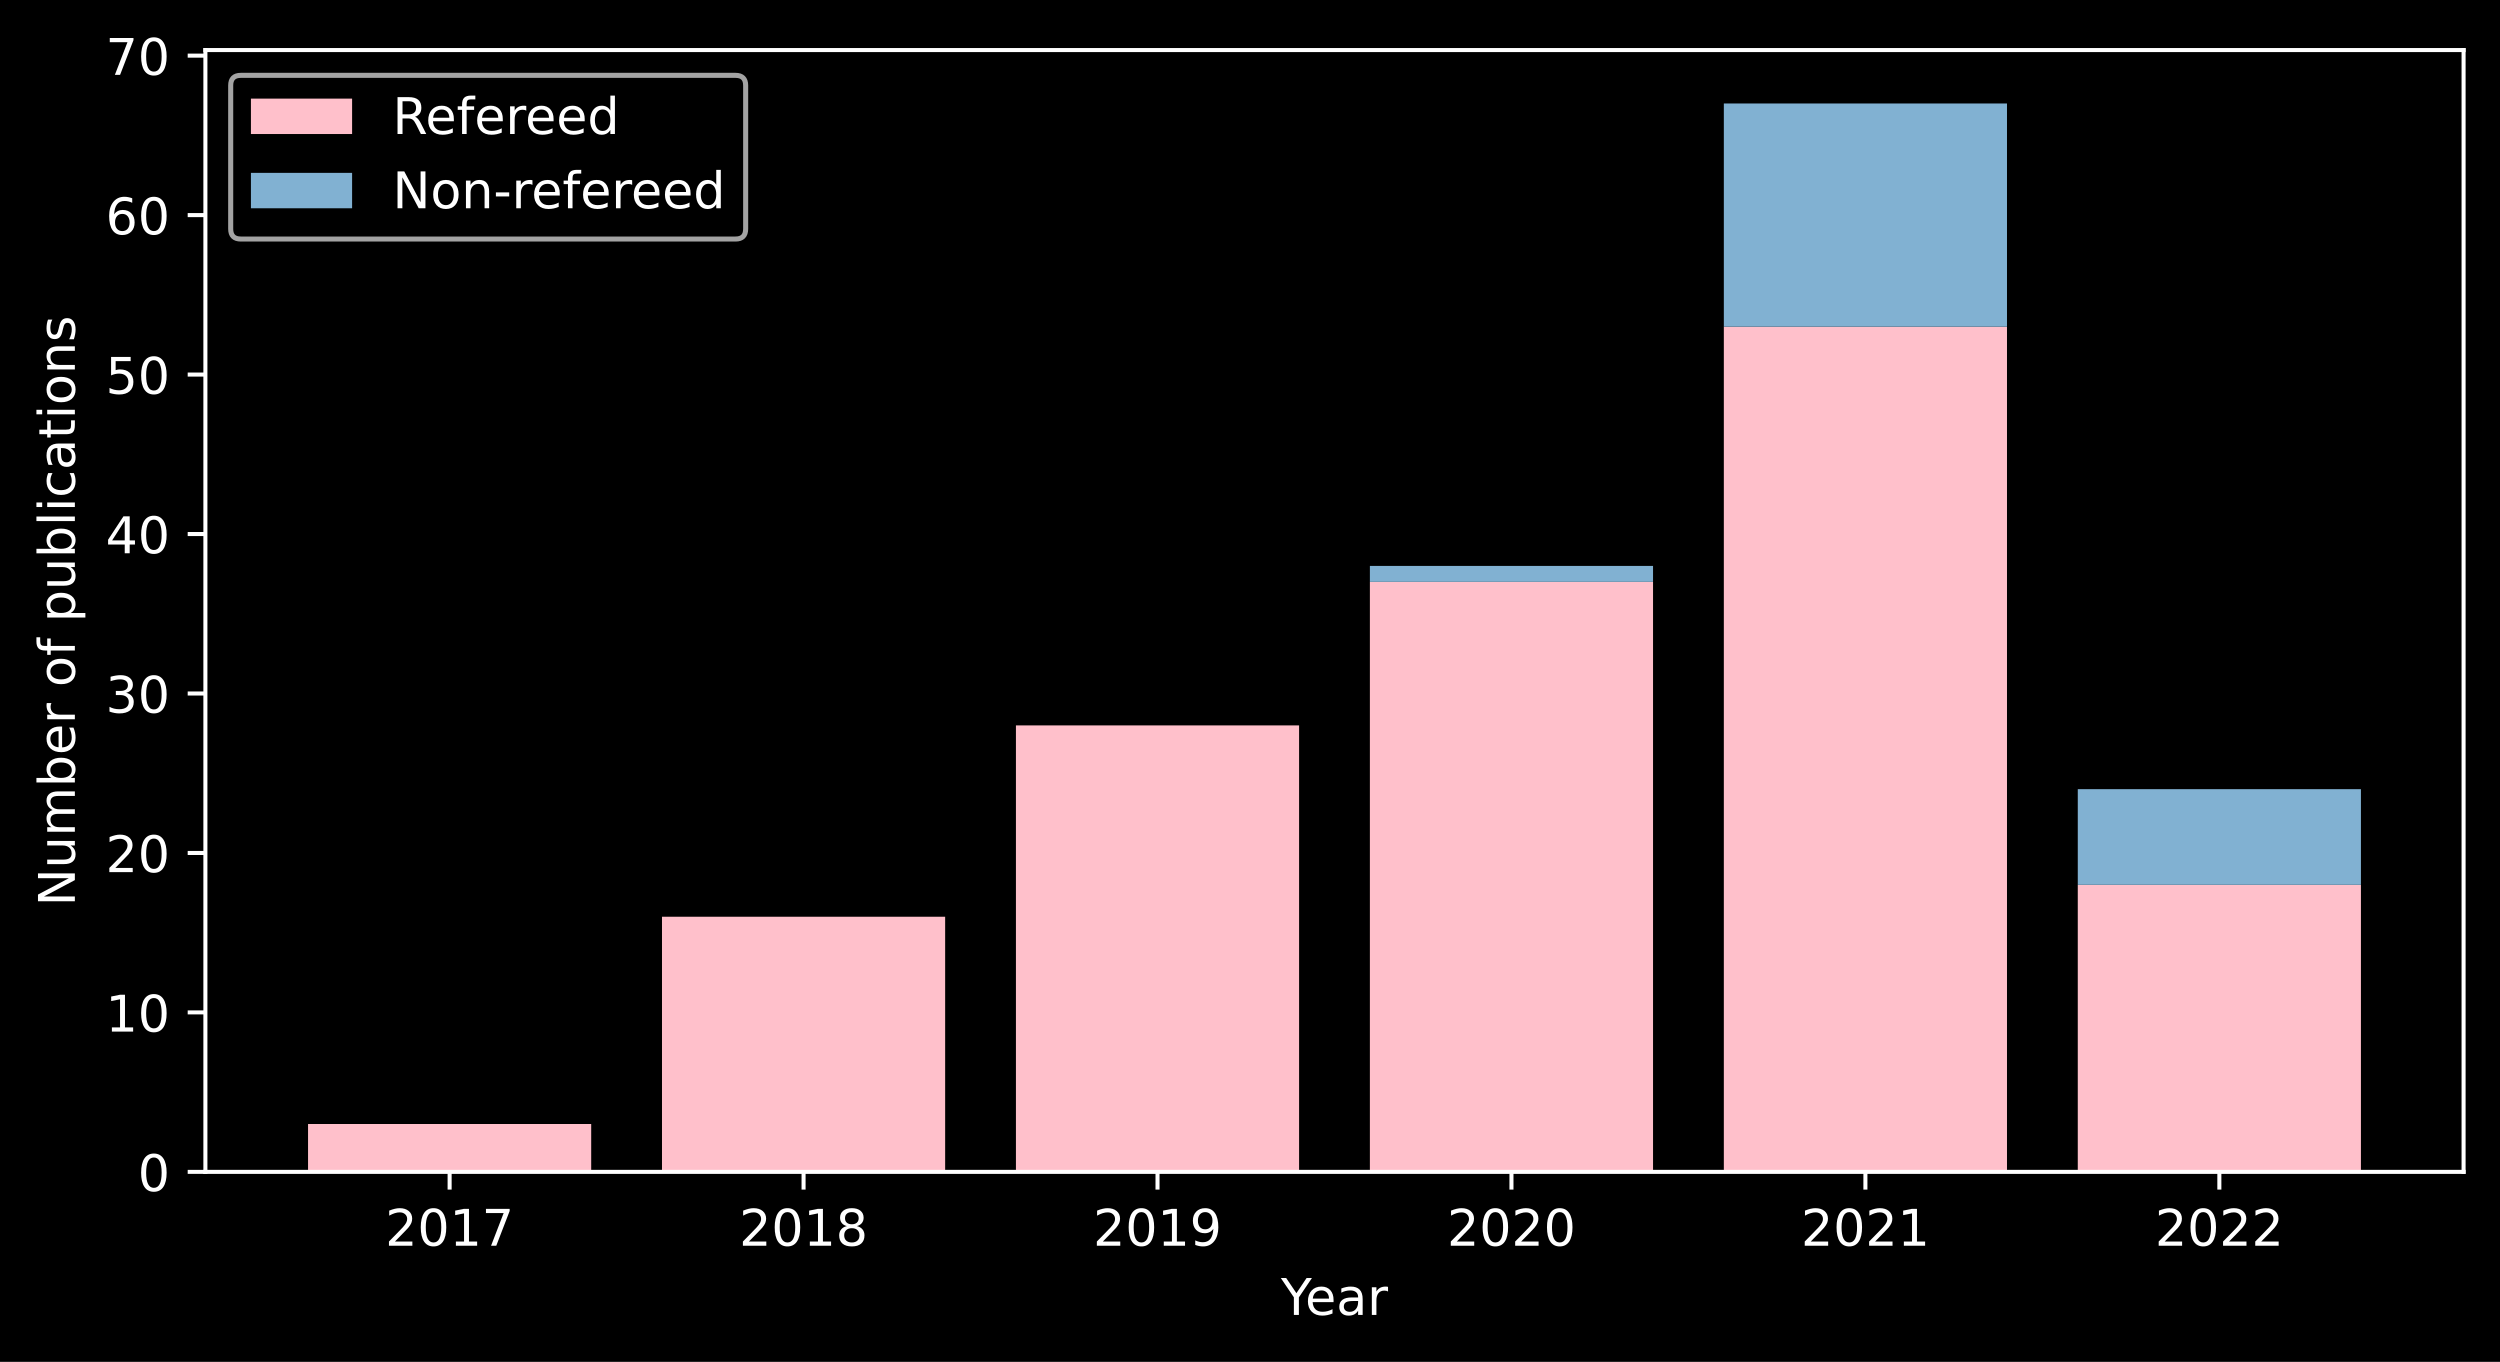
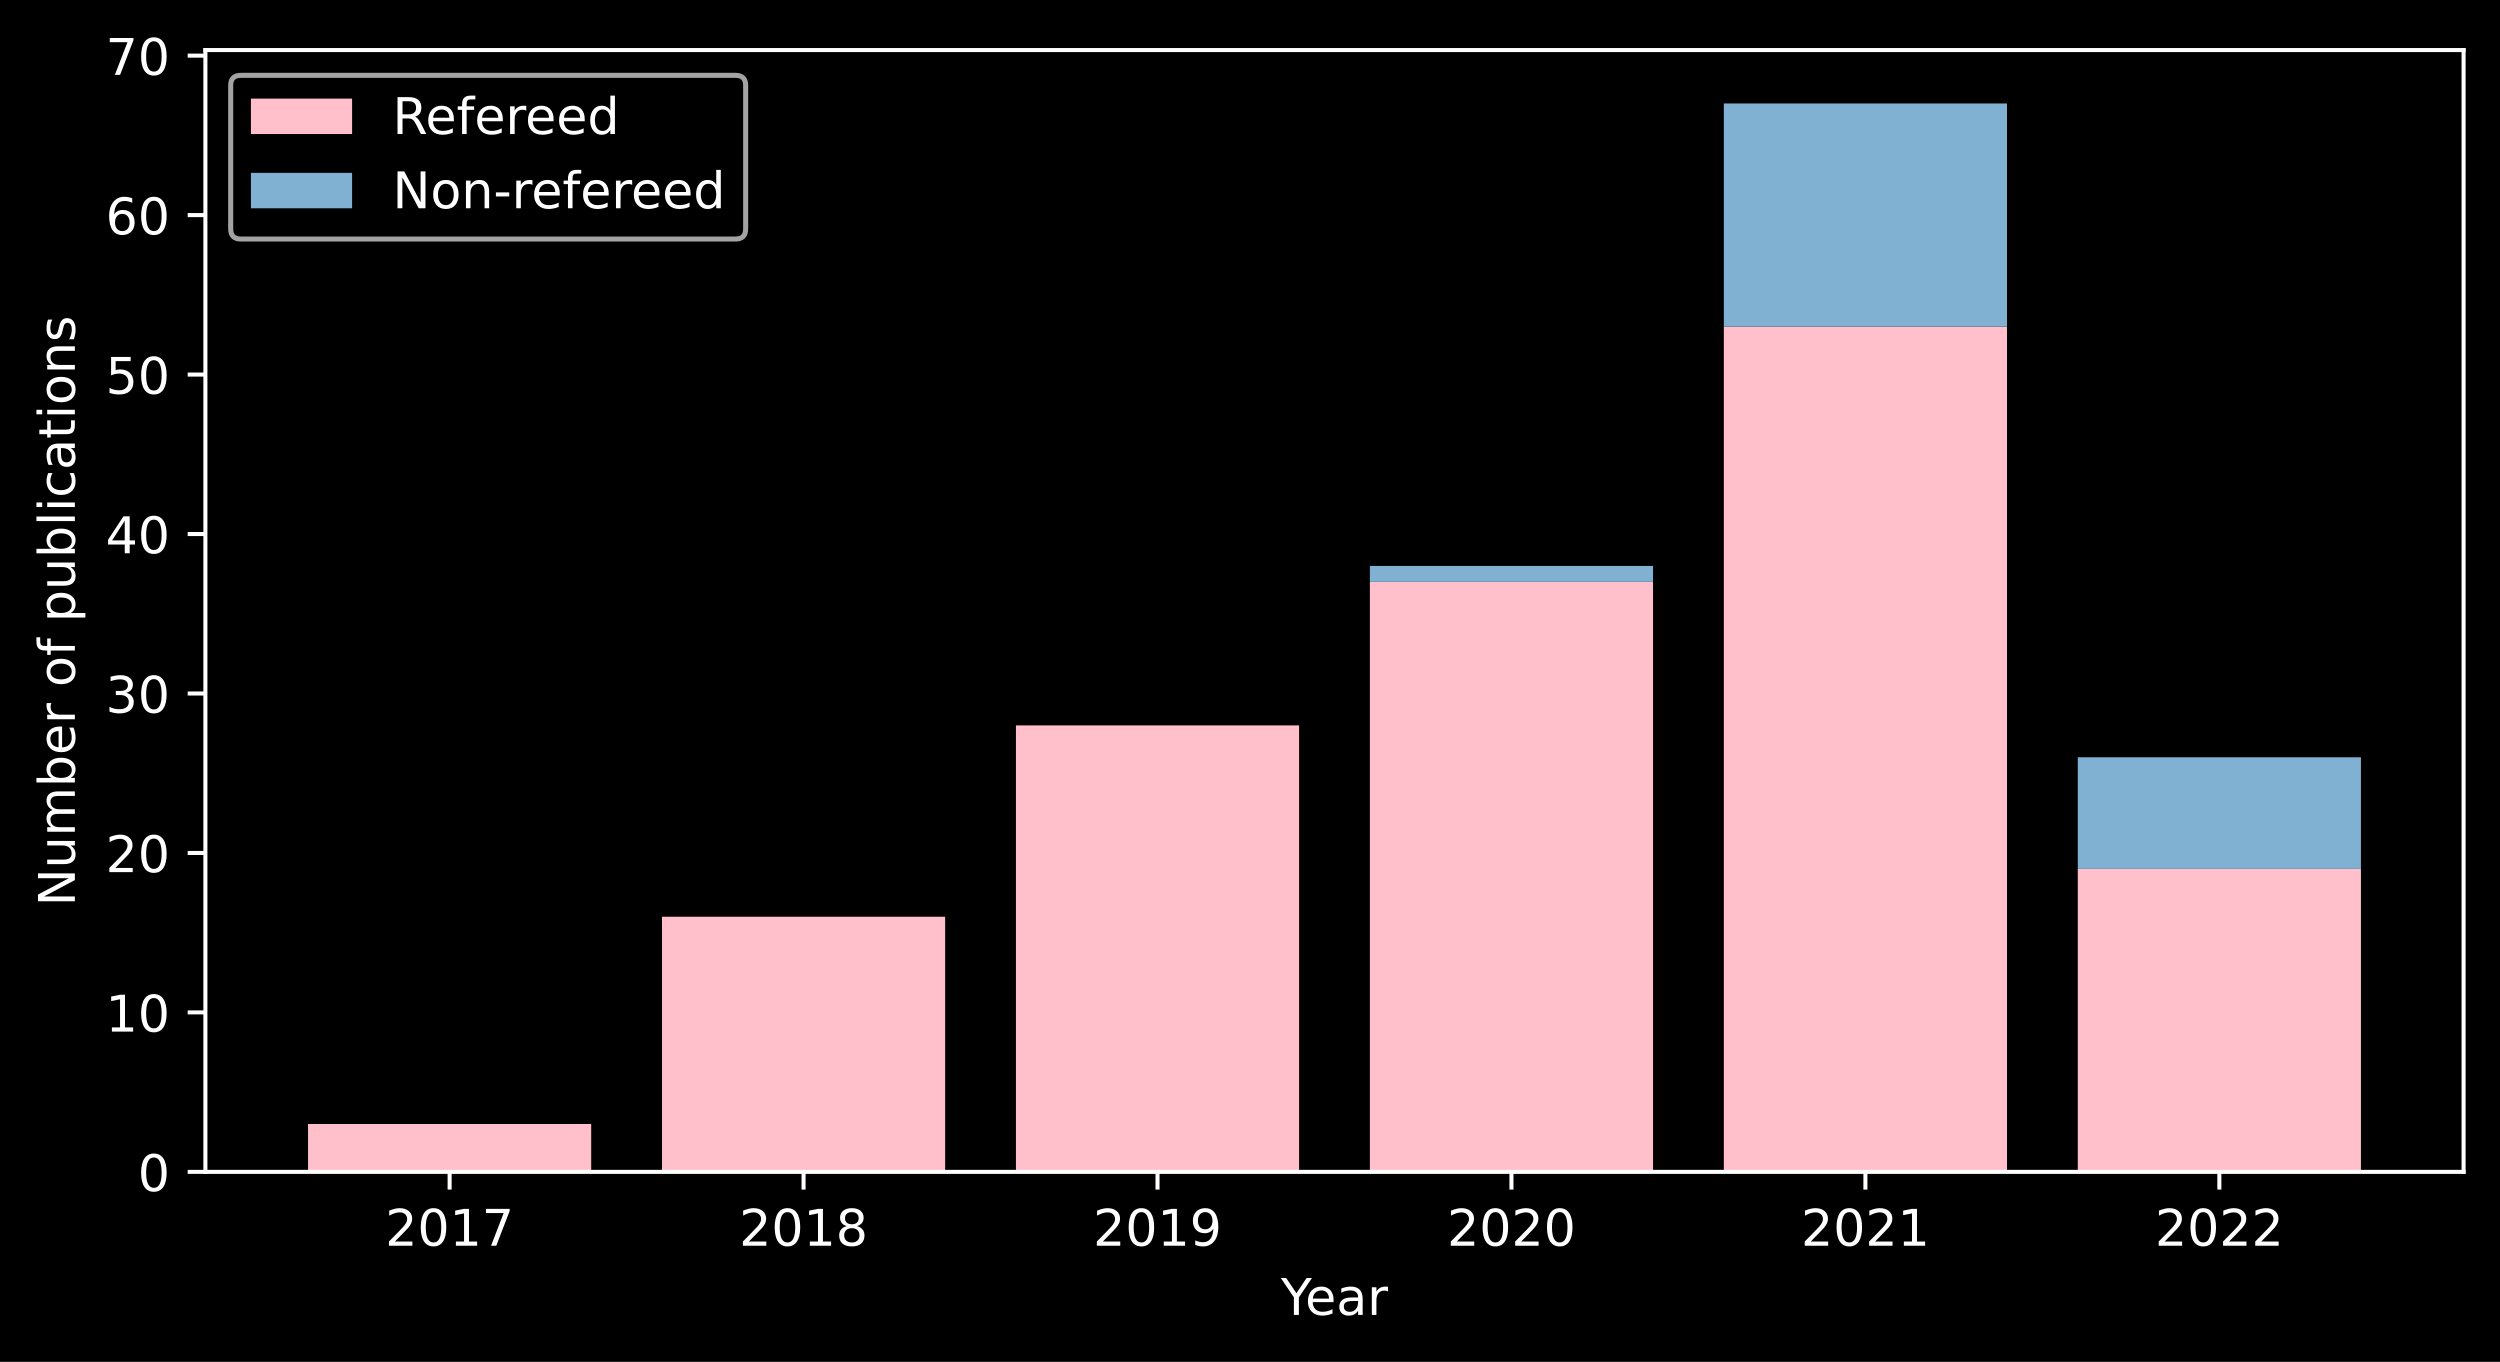
<svg xmlns="http://www.w3.org/2000/svg" xmlns:xlink="http://www.w3.org/1999/xlink" width="494.203pt" height="269.212pt" viewBox="0 0 494.203 269.212" version="1.1">
  <defs>
    <style type="text/css">*{stroke-linejoin: round; stroke-linecap: butt}</style>
  </defs>
  <g id="figure_1">
    <g id="patch_1">
      <path d="M 0 269.212  L 494.203 269.212  L 494.203 0  L 0 0  z " />
    </g>
    <g id="axes_1">
      <g id="patch_2">
        <path d="M 40.603 231.656  L 487.003 231.656  L 487.003 9.896  L 40.603 9.896  z " />
      </g>
      <g id="patch_3">
-         <path d="M 410.737 231.656  L 466.712 231.656  L 466.712 174.916  L 410.737 174.916  z " clip-path="url(#pac2313319d)" style="fill: #ffc0cb" />
+         <path d="M 410.737 231.656  L 466.712 231.656  L 466.712 171.763  L 410.737 171.763  z " clip-path="url(#p9496886686)" style="fill: #ffc0cb" />
      </g>
      <g id="patch_4">
-         <path d="M 340.769 231.656  L 396.744 231.656  L 396.744 64.587  L 340.769 64.587  z " clip-path="url(#pac2313319d)" style="fill: #ffc0cb" />
+         <path d="M 340.769 231.656  L 396.744 231.656  L 396.744 64.587  L 340.769 64.587  z " clip-path="url(#p9496886686)" style="fill: #ffc0cb" />
      </g>
      <g id="patch_5">
-         <path d="M 270.8 231.656  L 326.775 231.656  L 326.775 115.023  L 270.8 115.023  z " clip-path="url(#pac2313319d)" style="fill: #ffc0cb" />
+         <path d="M 270.8 231.656  L 326.775 231.656  L 326.775 115.023  L 270.8 115.023  z " clip-path="url(#p9496886686)" style="fill: #ffc0cb" />
      </g>
      <g id="patch_6">
-         <path d="M 200.831 231.656  L 256.806 231.656  L 256.806 143.393  L 200.831 143.393  z " clip-path="url(#pac2313319d)" style="fill: #ffc0cb" />
+         <path d="M 200.831 231.656  L 256.806 231.656  L 256.806 143.393  L 200.831 143.393  z " clip-path="url(#p9496886686)" style="fill: #ffc0cb" />
      </g>
      <g id="patch_7">
-         <path d="M 130.863 231.656  L 186.838 231.656  L 186.838 181.22  L 130.863 181.22  z " clip-path="url(#pac2313319d)" style="fill: #ffc0cb" />
+         <path d="M 130.863 231.656  L 186.838 231.656  L 186.838 181.22  L 130.863 181.22  z " clip-path="url(#p9496886686)" style="fill: #ffc0cb" />
      </g>
      <g id="patch_8">
-         <path d="M 60.894 231.656  L 116.869 231.656  L 116.869 222.199  L 60.894 222.199  z " clip-path="url(#pac2313319d)" style="fill: #ffc0cb" />
+         <path d="M 60.894 231.656  L 116.869 231.656  L 116.869 222.199  L 60.894 222.199  z " clip-path="url(#p9496886686)" style="fill: #ffc0cb" />
      </g>
      <g id="patch_9">
-         <path d="M 410.737 174.916  L 466.712 174.916  L 466.712 156.002  L 410.737 156.002  z " clip-path="url(#pac2313319d)" style="fill: #81b1d2" />
+         <path d="M 410.737 171.763  L 466.712 171.763  L 466.712 149.698  L 410.737 149.698  z " clip-path="url(#p9496886686)" style="fill: #81b1d2" />
      </g>
      <g id="patch_10">
-         <path d="M 340.769 64.587  L 396.744 64.587  L 396.744 20.456  L 340.769 20.456  z " clip-path="url(#pac2313319d)" style="fill: #81b1d2" />
+         <path d="M 340.769 64.587  L 396.744 64.587  L 396.744 20.456  L 340.769 20.456  z " clip-path="url(#p9496886686)" style="fill: #81b1d2" />
      </g>
      <g id="patch_11">
-         <path d="M 270.8 115.023  L 326.775 115.023  L 326.775 111.871  L 270.8 111.871  z " clip-path="url(#pac2313319d)" style="fill: #81b1d2" />
+         <path d="M 270.8 115.023  L 326.775 115.023  L 326.775 111.871  L 270.8 111.871  z " clip-path="url(#p9496886686)" style="fill: #81b1d2" />
      </g>
      <g id="patch_12">
-         <path d="M 200.831 143.393  L 256.806 143.393  L 256.806 143.393  L 200.831 143.393  z " clip-path="url(#pac2313319d)" style="fill: #81b1d2" />
+         <path d="M 200.831 143.393  L 256.806 143.393  L 256.806 143.393  L 200.831 143.393  z " clip-path="url(#p9496886686)" style="fill: #81b1d2" />
      </g>
      <g id="patch_13">
-         <path d="M 130.863 181.22  L 186.838 181.22  L 186.838 181.22  L 130.863 181.22  z " clip-path="url(#pac2313319d)" style="fill: #81b1d2" />
+         <path d="M 130.863 181.22  L 186.838 181.22  L 186.838 181.22  L 130.863 181.22  z " clip-path="url(#p9496886686)" style="fill: #81b1d2" />
      </g>
      <g id="patch_14">
-         <path d="M 60.894 222.199  L 116.869 222.199  L 116.869 222.199  L 60.894 222.199  z " clip-path="url(#pac2313319d)" style="fill: #81b1d2" />
+         <path d="M 60.894 222.199  L 116.869 222.199  L 116.869 222.199  L 60.894 222.199  z " clip-path="url(#p9496886686)" style="fill: #81b1d2" />
      </g>
      <g id="matplotlib.axis_1">
        <g id="xtick_1">
          <g id="line2d_1">
            <defs>
-               <path id="m509bb0c80f" d="M 0 0  L 0 3.5  " style="stroke: #ffffff; stroke-width: 0.8" />
-             </defs>
-             <g>
-               <use xlink:href="#m509bb0c80f" x="438.725" y="231.656" style="fill: #ffffff; stroke: #ffffff; stroke-width: 0.8" />
+               <path id="mbad5adf83a" d="M 0 0  L 0 3.5  " style="stroke: #ffffff; stroke-width: 0.8" />
+             </defs>
+             <g>
+               <use xlink:href="#mbad5adf83a" x="438.725" y="231.656" style="fill: #ffffff; stroke: #ffffff; stroke-width: 0.8" />
            </g>
          </g>
          <g id="text_1">
            <g style="fill: #ffffff" transform="translate(425.9998 246.2544)scale(0.1 -0.1)">
              <defs>
                <path id="DejaVuSans-32" d="M 1228 531  L 3431 531  L 3431 0  L 469 0  L 469 531  Q 828 903 1448 1529  Q 2069 2156 2228 2338  Q 2531 2678 2651 2914  Q 2772 3150 2772 3378  Q 2772 3750 2511 3984  Q 2250 4219 1831 4219  Q 1534 4219 1204 4116  Q 875 4013 500 3803  L 500 4441  Q 881 4594 1212 4672  Q 1544 4750 1819 4750  Q 2544 4750 2975 4387  Q 3406 4025 3406 3419  Q 3406 3131 3298 2873  Q 3191 2616 2906 2266  Q 2828 2175 2409 1742  Q 1991 1309 1228 531  z " transform="scale(0.015625)" />
                <path id="DejaVuSans-30" d="M 2034 4250  Q 1547 4250 1301 3770  Q 1056 3291 1056 2328  Q 1056 1369 1301 889  Q 1547 409 2034 409  Q 2525 409 2770 889  Q 3016 1369 3016 2328  Q 3016 3291 2770 3770  Q 2525 4250 2034 4250  z M 2034 4750  Q 2819 4750 3233 4129  Q 3647 3509 3647 2328  Q 3647 1150 3233 529  Q 2819 -91 2034 -91  Q 1250 -91 836 529  Q 422 1150 422 2328  Q 422 3509 836 4129  Q 1250 4750 2034 4750  z " transform="scale(0.015625)" />
              </defs>
              <use xlink:href="#DejaVuSans-32" />
              <use xlink:href="#DejaVuSans-30" x="63.623" />
              <use xlink:href="#DejaVuSans-32" x="127.246" />
              <use xlink:href="#DejaVuSans-32" x="190.869" />
            </g>
          </g>
        </g>
        <g id="xtick_2">
          <g id="line2d_2">
            <g>
-               <use xlink:href="#m509bb0c80f" x="368.756" y="231.656" style="fill: #ffffff; stroke: #ffffff; stroke-width: 0.8" />
+               <use xlink:href="#mbad5adf83a" x="368.756" y="231.656" style="fill: #ffffff; stroke: #ffffff; stroke-width: 0.8" />
            </g>
          </g>
          <g id="text_2">
            <g style="fill: #ffffff" transform="translate(356.0311 246.2544)scale(0.1 -0.1)">
              <defs>
                <path id="DejaVuSans-31" d="M 794 531  L 1825 531  L 1825 4091  L 703 3866  L 703 4441  L 1819 4666  L 2450 4666  L 2450 531  L 3481 531  L 3481 0  L 794 0  L 794 531  z " transform="scale(0.015625)" />
              </defs>
              <use xlink:href="#DejaVuSans-32" />
              <use xlink:href="#DejaVuSans-30" x="63.623" />
              <use xlink:href="#DejaVuSans-32" x="127.246" />
              <use xlink:href="#DejaVuSans-31" x="190.869" />
            </g>
          </g>
        </g>
        <g id="xtick_3">
          <g id="line2d_3">
            <g>
-               <use xlink:href="#m509bb0c80f" x="298.787" y="231.656" style="fill: #ffffff; stroke: #ffffff; stroke-width: 0.8" />
+               <use xlink:href="#mbad5adf83a" x="298.787" y="231.656" style="fill: #ffffff; stroke: #ffffff; stroke-width: 0.8" />
            </g>
          </g>
          <g id="text_3">
            <g style="fill: #ffffff" transform="translate(286.0625 246.2544)scale(0.1 -0.1)">
              <use xlink:href="#DejaVuSans-32" />
              <use xlink:href="#DejaVuSans-30" x="63.623" />
              <use xlink:href="#DejaVuSans-32" x="127.246" />
              <use xlink:href="#DejaVuSans-30" x="190.869" />
            </g>
          </g>
        </g>
        <g id="xtick_4">
          <g id="line2d_4">
            <g>
-               <use xlink:href="#m509bb0c80f" x="228.819" y="231.656" style="fill: #ffffff; stroke: #ffffff; stroke-width: 0.8" />
+               <use xlink:href="#mbad5adf83a" x="228.819" y="231.656" style="fill: #ffffff; stroke: #ffffff; stroke-width: 0.8" />
            </g>
          </g>
          <g id="text_4">
            <g style="fill: #ffffff" transform="translate(216.0938 246.2544)scale(0.1 -0.1)">
              <defs>
                <path id="DejaVuSans-39" d="M 703 97  L 703 672  Q 941 559 1184 500  Q 1428 441 1663 441  Q 2288 441 2617 861  Q 2947 1281 2994 2138  Q 2813 1869 2534 1725  Q 2256 1581 1919 1581  Q 1219 1581 811 2004  Q 403 2428 403 3163  Q 403 3881 828 4315  Q 1253 4750 1959 4750  Q 2769 4750 3195 4129  Q 3622 3509 3622 2328  Q 3622 1225 3098 567  Q 2575 -91 1691 -91  Q 1453 -91 1209 -44  Q 966 3 703 97  z M 1959 2075  Q 2384 2075 2632 2365  Q 2881 2656 2881 3163  Q 2881 3666 2632 3958  Q 2384 4250 1959 4250  Q 1534 4250 1286 3958  Q 1038 3666 1038 3163  Q 1038 2656 1286 2365  Q 1534 2075 1959 2075  z " transform="scale(0.015625)" />
              </defs>
              <use xlink:href="#DejaVuSans-32" />
              <use xlink:href="#DejaVuSans-30" x="63.623" />
              <use xlink:href="#DejaVuSans-31" x="127.246" />
              <use xlink:href="#DejaVuSans-39" x="190.869" />
            </g>
          </g>
        </g>
        <g id="xtick_5">
          <g id="line2d_5">
            <g>
-               <use xlink:href="#m509bb0c80f" x="158.85" y="231.656" style="fill: #ffffff; stroke: #ffffff; stroke-width: 0.8" />
+               <use xlink:href="#mbad5adf83a" x="158.85" y="231.656" style="fill: #ffffff; stroke: #ffffff; stroke-width: 0.8" />
            </g>
          </g>
          <g id="text_5">
            <g style="fill: #ffffff" transform="translate(146.1251 246.2544)scale(0.1 -0.1)">
              <defs>
                <path id="DejaVuSans-38" d="M 2034 2216  Q 1584 2216 1326 1975  Q 1069 1734 1069 1313  Q 1069 891 1326 650  Q 1584 409 2034 409  Q 2484 409 2743 651  Q 3003 894 3003 1313  Q 3003 1734 2745 1975  Q 2488 2216 2034 2216  z M 1403 2484  Q 997 2584 770 2862  Q 544 3141 544 3541  Q 544 4100 942 4425  Q 1341 4750 2034 4750  Q 2731 4750 3128 4425  Q 3525 4100 3525 3541  Q 3525 3141 3298 2862  Q 3072 2584 2669 2484  Q 3125 2378 3379 2068  Q 3634 1759 3634 1313  Q 3634 634 3220 271  Q 2806 -91 2034 -91  Q 1263 -91 848 271  Q 434 634 434 1313  Q 434 1759 690 2068  Q 947 2378 1403 2484  z M 1172 3481  Q 1172 3119 1398 2916  Q 1625 2713 2034 2713  Q 2441 2713 2670 2916  Q 2900 3119 2900 3481  Q 2900 3844 2670 4047  Q 2441 4250 2034 4250  Q 1625 4250 1398 4047  Q 1172 3844 1172 3481  z " transform="scale(0.015625)" />
              </defs>
              <use xlink:href="#DejaVuSans-32" />
              <use xlink:href="#DejaVuSans-30" x="63.623" />
              <use xlink:href="#DejaVuSans-31" x="127.246" />
              <use xlink:href="#DejaVuSans-38" x="190.869" />
            </g>
          </g>
        </g>
        <g id="xtick_6">
          <g id="line2d_6">
            <g>
-               <use xlink:href="#m509bb0c80f" x="88.881" y="231.656" style="fill: #ffffff; stroke: #ffffff; stroke-width: 0.8" />
+               <use xlink:href="#mbad5adf83a" x="88.881" y="231.656" style="fill: #ffffff; stroke: #ffffff; stroke-width: 0.8" />
            </g>
          </g>
          <g id="text_6">
            <g style="fill: #ffffff" transform="translate(76.1565 246.2544)scale(0.1 -0.1)">
              <defs>
                <path id="DejaVuSans-37" d="M 525 4666  L 3525 4666  L 3525 4397  L 1831 0  L 1172 0  L 2766 4134  L 525 4134  L 525 4666  z " transform="scale(0.015625)" />
              </defs>
              <use xlink:href="#DejaVuSans-32" />
              <use xlink:href="#DejaVuSans-30" x="63.623" />
              <use xlink:href="#DejaVuSans-31" x="127.246" />
              <use xlink:href="#DejaVuSans-37" x="190.869" />
            </g>
          </g>
        </g>
        <g id="text_7">
          <g style="fill: #ffffff" transform="translate(253.2156 259.9325)scale(0.1 -0.1)">
            <defs>
              <path id="DejaVuSans-59" d="M -13 4666  L 666 4666  L 1959 2747  L 3244 4666  L 3922 4666  L 2272 2222  L 2272 0  L 1638 0  L 1638 2222  L -13 4666  z " transform="scale(0.015625)" />
              <path id="DejaVuSans-65" d="M 3597 1894  L 3597 1613  L 953 1613  Q 991 1019 1311 708  Q 1631 397 2203 397  Q 2534 397 2845 478  Q 3156 559 3463 722  L 3463 178  Q 3153 47 2828 -22  Q 2503 -91 2169 -91  Q 1331 -91 842 396  Q 353 884 353 1716  Q 353 2575 817 3079  Q 1281 3584 2069 3584  Q 2775 3584 3186 3129  Q 3597 2675 3597 1894  z M 3022 2063  Q 3016 2534 2758 2815  Q 2500 3097 2075 3097  Q 1594 3097 1305 2825  Q 1016 2553 972 2059  L 3022 2063  z " transform="scale(0.015625)" />
              <path id="DejaVuSans-61" d="M 2194 1759  Q 1497 1759 1228 1600  Q 959 1441 959 1056  Q 959 750 1161 570  Q 1363 391 1709 391  Q 2188 391 2477 730  Q 2766 1069 2766 1631  L 2766 1759  L 2194 1759  z M 3341 1997  L 3341 0  L 2766 0  L 2766 531  Q 2569 213 2275 61  Q 1981 -91 1556 -91  Q 1019 -91 701 211  Q 384 513 384 1019  Q 384 1609 779 1909  Q 1175 2209 1959 2209  L 2766 2209  L 2766 2266  Q 2766 2663 2505 2880  Q 2244 3097 1772 3097  Q 1472 3097 1187 3025  Q 903 2953 641 2809  L 641 3341  Q 956 3463 1253 3523  Q 1550 3584 1831 3584  Q 2591 3584 2966 3190  Q 3341 2797 3341 1997  z " transform="scale(0.015625)" />
              <path id="DejaVuSans-72" d="M 2631 2963  Q 2534 3019 2420 3045  Q 2306 3072 2169 3072  Q 1681 3072 1420 2755  Q 1159 2438 1159 1844  L 1159 0  L 581 0  L 581 3500  L 1159 3500  L 1159 2956  Q 1341 3275 1631 3429  Q 1922 3584 2338 3584  Q 2397 3584 2469 3576  Q 2541 3569 2628 3553  L 2631 2963  z " transform="scale(0.015625)" />
            </defs>
            <use xlink:href="#DejaVuSans-59" />
            <use xlink:href="#DejaVuSans-65" x="47.834" />
            <use xlink:href="#DejaVuSans-61" x="109.357" />
            <use xlink:href="#DejaVuSans-72" x="170.637" />
          </g>
        </g>
      </g>
      <g id="matplotlib.axis_2">
        <g id="ytick_1">
          <g id="line2d_7">
            <defs>
-               <path id="mef88b7840d" d="M 0 0  L -3.5 0  " style="stroke: #ffffff; stroke-width: 0.8" />
-             </defs>
-             <g>
-               <use xlink:href="#mef88b7840d" x="40.603" y="231.656" style="fill: #ffffff; stroke: #ffffff; stroke-width: 0.8" />
+               <path id="mbe7c10580a" d="M 0 0  L -3.5 0  " style="stroke: #ffffff; stroke-width: 0.8" />
+             </defs>
+             <g>
+               <use xlink:href="#mbe7c10580a" x="40.603" y="231.656" style="fill: #ffffff; stroke: #ffffff; stroke-width: 0.8" />
            </g>
          </g>
          <g id="text_8">
            <g style="fill: #ffffff" transform="translate(27.24063 235.4552)scale(0.1 -0.1)">
              <use xlink:href="#DejaVuSans-30" />
            </g>
          </g>
        </g>
        <g id="ytick_2">
          <g id="line2d_8">
            <g>
-               <use xlink:href="#mef88b7840d" x="40.603" y="200.134" style="fill: #ffffff; stroke: #ffffff; stroke-width: 0.8" />
+               <use xlink:href="#mbe7c10580a" x="40.603" y="200.134" style="fill: #ffffff; stroke: #ffffff; stroke-width: 0.8" />
            </g>
          </g>
          <g id="text_9">
            <g style="fill: #ffffff" transform="translate(20.87813 203.9328)scale(0.1 -0.1)">
              <use xlink:href="#DejaVuSans-31" />
              <use xlink:href="#DejaVuSans-30" x="63.623" />
            </g>
          </g>
        </g>
        <g id="ytick_3">
          <g id="line2d_9">
            <g>
-               <use xlink:href="#mef88b7840d" x="40.603" y="168.611" style="fill: #ffffff; stroke: #ffffff; stroke-width: 0.8" />
+               <use xlink:href="#mbe7c10580a" x="40.603" y="168.611" style="fill: #ffffff; stroke: #ffffff; stroke-width: 0.8" />
            </g>
          </g>
          <g id="text_10">
            <g style="fill: #ffffff" transform="translate(20.87813 172.4104)scale(0.1 -0.1)">
              <use xlink:href="#DejaVuSans-32" />
              <use xlink:href="#DejaVuSans-30" x="63.623" />
            </g>
          </g>
        </g>
        <g id="ytick_4">
          <g id="line2d_10">
            <g>
-               <use xlink:href="#mef88b7840d" x="40.603" y="137.089" style="fill: #ffffff; stroke: #ffffff; stroke-width: 0.8" />
+               <use xlink:href="#mbe7c10580a" x="40.603" y="137.089" style="fill: #ffffff; stroke: #ffffff; stroke-width: 0.8" />
            </g>
          </g>
          <g id="text_11">
            <g style="fill: #ffffff" transform="translate(20.87813 140.888)scale(0.1 -0.1)">
              <defs>
                <path id="DejaVuSans-33" d="M 2597 2516  Q 3050 2419 3304 2112  Q 3559 1806 3559 1356  Q 3559 666 3084 287  Q 2609 -91 1734 -91  Q 1441 -91 1130 -33  Q 819 25 488 141  L 488 750  Q 750 597 1062 519  Q 1375 441 1716 441  Q 2309 441 2620 675  Q 2931 909 2931 1356  Q 2931 1769 2642 2001  Q 2353 2234 1838 2234  L 1294 2234  L 1294 2753  L 1863 2753  Q 2328 2753 2575 2939  Q 2822 3125 2822 3475  Q 2822 3834 2567 4026  Q 2313 4219 1838 4219  Q 1578 4219 1281 4162  Q 984 4106 628 3988  L 628 4550  Q 988 4650 1302 4700  Q 1616 4750 1894 4750  Q 2613 4750 3031 4423  Q 3450 4097 3450 3541  Q 3450 3153 3228 2886  Q 3006 2619 2597 2516  z " transform="scale(0.015625)" />
              </defs>
              <use xlink:href="#DejaVuSans-33" />
              <use xlink:href="#DejaVuSans-30" x="63.623" />
            </g>
          </g>
        </g>
        <g id="ytick_5">
          <g id="line2d_11">
            <g>
-               <use xlink:href="#mef88b7840d" x="40.603" y="105.566" style="fill: #ffffff; stroke: #ffffff; stroke-width: 0.8" />
+               <use xlink:href="#mbe7c10580a" x="40.603" y="105.566" style="fill: #ffffff; stroke: #ffffff; stroke-width: 0.8" />
            </g>
          </g>
          <g id="text_12">
            <g style="fill: #ffffff" transform="translate(20.87813 109.3656)scale(0.1 -0.1)">
              <defs>
                <path id="DejaVuSans-34" d="M 2419 4116  L 825 1625  L 2419 1625  L 2419 4116  z M 2253 4666  L 3047 4666  L 3047 1625  L 3713 1625  L 3713 1100  L 3047 1100  L 3047 0  L 2419 0  L 2419 1100  L 313 1100  L 313 1709  L 2253 4666  z " transform="scale(0.015625)" />
              </defs>
              <use xlink:href="#DejaVuSans-34" />
              <use xlink:href="#DejaVuSans-30" x="63.623" />
            </g>
          </g>
        </g>
        <g id="ytick_6">
          <g id="line2d_12">
            <g>
-               <use xlink:href="#mef88b7840d" x="40.603" y="74.044" style="fill: #ffffff; stroke: #ffffff; stroke-width: 0.8" />
+               <use xlink:href="#mbe7c10580a" x="40.603" y="74.044" style="fill: #ffffff; stroke: #ffffff; stroke-width: 0.8" />
            </g>
          </g>
          <g id="text_13">
            <g style="fill: #ffffff" transform="translate(20.87813 77.84321)scale(0.1 -0.1)">
              <defs>
                <path id="DejaVuSans-35" d="M 691 4666  L 3169 4666  L 3169 4134  L 1269 4134  L 1269 2991  Q 1406 3038 1543 3061  Q 1681 3084 1819 3084  Q 2600 3084 3056 2656  Q 3513 2228 3513 1497  Q 3513 744 3044 326  Q 2575 -91 1722 -91  Q 1428 -91 1123 -41  Q 819 9 494 109  L 494 744  Q 775 591 1075 516  Q 1375 441 1709 441  Q 2250 441 2565 725  Q 2881 1009 2881 1497  Q 2881 1984 2565 2268  Q 2250 2553 1709 2553  Q 1456 2553 1204 2497  Q 953 2441 691 2322  L 691 4666  z " transform="scale(0.015625)" />
              </defs>
              <use xlink:href="#DejaVuSans-35" />
              <use xlink:href="#DejaVuSans-30" x="63.623" />
            </g>
          </g>
        </g>
        <g id="ytick_7">
          <g id="line2d_13">
            <g>
-               <use xlink:href="#mef88b7840d" x="40.603" y="42.522" style="fill: #ffffff; stroke: #ffffff; stroke-width: 0.8" />
+               <use xlink:href="#mbe7c10580a" x="40.603" y="42.522" style="fill: #ffffff; stroke: #ffffff; stroke-width: 0.8" />
            </g>
          </g>
          <g id="text_14">
            <g style="fill: #ffffff" transform="translate(20.87813 46.32083)scale(0.1 -0.1)">
              <defs>
                <path id="DejaVuSans-36" d="M 2113 2584  Q 1688 2584 1439 2293  Q 1191 2003 1191 1497  Q 1191 994 1439 701  Q 1688 409 2113 409  Q 2538 409 2786 701  Q 3034 994 3034 1497  Q 3034 2003 2786 2293  Q 2538 2584 2113 2584  z M 3366 4563  L 3366 3988  Q 3128 4100 2886 4159  Q 2644 4219 2406 4219  Q 1781 4219 1451 3797  Q 1122 3375 1075 2522  Q 1259 2794 1537 2939  Q 1816 3084 2150 3084  Q 2853 3084 3261 2657  Q 3669 2231 3669 1497  Q 3669 778 3244 343  Q 2819 -91 2113 -91  Q 1303 -91 875 529  Q 447 1150 447 2328  Q 447 3434 972 4092  Q 1497 4750 2381 4750  Q 2619 4750 2861 4703  Q 3103 4656 3366 4563  z " transform="scale(0.015625)" />
              </defs>
              <use xlink:href="#DejaVuSans-36" />
              <use xlink:href="#DejaVuSans-30" x="63.623" />
            </g>
          </g>
        </g>
        <g id="ytick_8">
          <g id="line2d_14">
            <g>
-               <use xlink:href="#mef88b7840d" x="40.603" y="10.999" style="fill: #ffffff; stroke: #ffffff; stroke-width: 0.8" />
+               <use xlink:href="#mbe7c10580a" x="40.603" y="10.999" style="fill: #ffffff; stroke: #ffffff; stroke-width: 0.8" />
            </g>
          </g>
          <g id="text_15">
            <g style="fill: #ffffff" transform="translate(20.87813 14.79844)scale(0.1 -0.1)">
              <use xlink:href="#DejaVuSans-37" />
              <use xlink:href="#DejaVuSans-30" x="63.623" />
            </g>
          </g>
        </g>
        <g id="text_16">
          <g style="fill: #ffffff" transform="translate(14.79844 179.1502)rotate(-90)scale(0.1 -0.1)">
            <defs>
              <path id="DejaVuSans-4e" d="M 628 4666  L 1478 4666  L 3547 763  L 3547 4666  L 4159 4666  L 4159 0  L 3309 0  L 1241 3903  L 1241 0  L 628 0  L 628 4666  z " transform="scale(0.015625)" />
              <path id="DejaVuSans-75" d="M 544 1381  L 544 3500  L 1119 3500  L 1119 1403  Q 1119 906 1312 657  Q 1506 409 1894 409  Q 2359 409 2629 706  Q 2900 1003 2900 1516  L 2900 3500  L 3475 3500  L 3475 0  L 2900 0  L 2900 538  Q 2691 219 2414 64  Q 2138 -91 1772 -91  Q 1169 -91 856 284  Q 544 659 544 1381  z M 1991 3584  L 1991 3584  z " transform="scale(0.015625)" />
              <path id="DejaVuSans-6d" d="M 3328 2828  Q 3544 3216 3844 3400  Q 4144 3584 4550 3584  Q 5097 3584 5394 3201  Q 5691 2819 5691 2113  L 5691 0  L 5113 0  L 5113 2094  Q 5113 2597 4934 2840  Q 4756 3084 4391 3084  Q 3944 3084 3684 2787  Q 3425 2491 3425 1978  L 3425 0  L 2847 0  L 2847 2094  Q 2847 2600 2669 2842  Q 2491 3084 2119 3084  Q 1678 3084 1418 2786  Q 1159 2488 1159 1978  L 1159 0  L 581 0  L 581 3500  L 1159 3500  L 1159 2956  Q 1356 3278 1631 3431  Q 1906 3584 2284 3584  Q 2666 3584 2933 3390  Q 3200 3197 3328 2828  z " transform="scale(0.015625)" />
              <path id="DejaVuSans-62" d="M 3116 1747  Q 3116 2381 2855 2742  Q 2594 3103 2138 3103  Q 1681 3103 1420 2742  Q 1159 2381 1159 1747  Q 1159 1113 1420 752  Q 1681 391 2138 391  Q 2594 391 2855 752  Q 3116 1113 3116 1747  z M 1159 2969  Q 1341 3281 1617 3432  Q 1894 3584 2278 3584  Q 2916 3584 3314 3078  Q 3713 2572 3713 1747  Q 3713 922 3314 415  Q 2916 -91 2278 -91  Q 1894 -91 1617 61  Q 1341 213 1159 525  L 1159 0  L 581 0  L 581 4863  L 1159 4863  L 1159 2969  z " transform="scale(0.015625)" />
              <path id="DejaVuSans-20" transform="scale(0.015625)" />
              <path id="DejaVuSans-6f" d="M 1959 3097  Q 1497 3097 1228 2736  Q 959 2375 959 1747  Q 959 1119 1226 758  Q 1494 397 1959 397  Q 2419 397 2687 759  Q 2956 1122 2956 1747  Q 2956 2369 2687 2733  Q 2419 3097 1959 3097  z M 1959 3584  Q 2709 3584 3137 3096  Q 3566 2609 3566 1747  Q 3566 888 3137 398  Q 2709 -91 1959 -91  Q 1206 -91 779 398  Q 353 888 353 1747  Q 353 2609 779 3096  Q 1206 3584 1959 3584  z " transform="scale(0.015625)" />
              <path id="DejaVuSans-66" d="M 2375 4863  L 2375 4384  L 1825 4384  Q 1516 4384 1395 4259  Q 1275 4134 1275 3809  L 1275 3500  L 2222 3500  L 2222 3053  L 1275 3053  L 1275 0  L 697 0  L 697 3053  L 147 3053  L 147 3500  L 697 3500  L 697 3744  Q 697 4328 969 4595  Q 1241 4863 1831 4863  L 2375 4863  z " transform="scale(0.015625)" />
              <path id="DejaVuSans-70" d="M 1159 525  L 1159 -1331  L 581 -1331  L 581 3500  L 1159 3500  L 1159 2969  Q 1341 3281 1617 3432  Q 1894 3584 2278 3584  Q 2916 3584 3314 3078  Q 3713 2572 3713 1747  Q 3713 922 3314 415  Q 2916 -91 2278 -91  Q 1894 -91 1617 61  Q 1341 213 1159 525  z M 3116 1747  Q 3116 2381 2855 2742  Q 2594 3103 2138 3103  Q 1681 3103 1420 2742  Q 1159 2381 1159 1747  Q 1159 1113 1420 752  Q 1681 391 2138 391  Q 2594 391 2855 752  Q 3116 1113 3116 1747  z " transform="scale(0.015625)" />
              <path id="DejaVuSans-6c" d="M 603 4863  L 1178 4863  L 1178 0  L 603 0  L 603 4863  z " transform="scale(0.015625)" />
              <path id="DejaVuSans-69" d="M 603 3500  L 1178 3500  L 1178 0  L 603 0  L 603 3500  z M 603 4863  L 1178 4863  L 1178 4134  L 603 4134  L 603 4863  z " transform="scale(0.015625)" />
              <path id="DejaVuSans-63" d="M 3122 3366  L 3122 2828  Q 2878 2963 2633 3030  Q 2388 3097 2138 3097  Q 1578 3097 1268 2742  Q 959 2388 959 1747  Q 959 1106 1268 751  Q 1578 397 2138 397  Q 2388 397 2633 464  Q 2878 531 3122 666  L 3122 134  Q 2881 22 2623 -34  Q 2366 -91 2075 -91  Q 1284 -91 818 406  Q 353 903 353 1747  Q 353 2603 823 3093  Q 1294 3584 2113 3584  Q 2378 3584 2631 3529  Q 2884 3475 3122 3366  z " transform="scale(0.015625)" />
              <path id="DejaVuSans-74" d="M 1172 4494  L 1172 3500  L 2356 3500  L 2356 3053  L 1172 3053  L 1172 1153  Q 1172 725 1289 603  Q 1406 481 1766 481  L 2356 481  L 2356 0  L 1766 0  Q 1100 0 847 248  Q 594 497 594 1153  L 594 3053  L 172 3053  L 172 3500  L 594 3500  L 594 4494  L 1172 4494  z " transform="scale(0.015625)" />
              <path id="DejaVuSans-6e" d="M 3513 2113  L 3513 0  L 2938 0  L 2938 2094  Q 2938 2591 2744 2837  Q 2550 3084 2163 3084  Q 1697 3084 1428 2787  Q 1159 2491 1159 1978  L 1159 0  L 581 0  L 581 3500  L 1159 3500  L 1159 2956  Q 1366 3272 1645 3428  Q 1925 3584 2291 3584  Q 2894 3584 3203 3211  Q 3513 2838 3513 2113  z " transform="scale(0.015625)" />
              <path id="DejaVuSans-73" d="M 2834 3397  L 2834 2853  Q 2591 2978 2328 3040  Q 2066 3103 1784 3103  Q 1356 3103 1142 2972  Q 928 2841 928 2578  Q 928 2378 1081 2264  Q 1234 2150 1697 2047  L 1894 2003  Q 2506 1872 2764 1633  Q 3022 1394 3022 966  Q 3022 478 2636 193  Q 2250 -91 1575 -91  Q 1294 -91 989 -36  Q 684 19 347 128  L 347 722  Q 666 556 975 473  Q 1284 391 1588 391  Q 1994 391 2212 530  Q 2431 669 2431 922  Q 2431 1156 2273 1281  Q 2116 1406 1581 1522  L 1381 1569  Q 847 1681 609 1914  Q 372 2147 372 2553  Q 372 3047 722 3315  Q 1072 3584 1716 3584  Q 2034 3584 2315 3537  Q 2597 3491 2834 3397  z " transform="scale(0.015625)" />
            </defs>
            <use xlink:href="#DejaVuSans-4e" />
            <use xlink:href="#DejaVuSans-75" x="74.805" />
            <use xlink:href="#DejaVuSans-6d" x="138.184" />
            <use xlink:href="#DejaVuSans-62" x="235.596" />
            <use xlink:href="#DejaVuSans-65" x="299.072" />
            <use xlink:href="#DejaVuSans-72" x="360.596" />
            <use xlink:href="#DejaVuSans-20" x="401.709" />
            <use xlink:href="#DejaVuSans-6f" x="433.496" />
            <use xlink:href="#DejaVuSans-66" x="494.678" />
            <use xlink:href="#DejaVuSans-20" x="529.883" />
            <use xlink:href="#DejaVuSans-70" x="561.67" />
            <use xlink:href="#DejaVuSans-75" x="625.146" />
            <use xlink:href="#DejaVuSans-62" x="688.525" />
            <use xlink:href="#DejaVuSans-6c" x="752.002" />
            <use xlink:href="#DejaVuSans-69" x="779.785" />
            <use xlink:href="#DejaVuSans-63" x="807.568" />
            <use xlink:href="#DejaVuSans-61" x="862.549" />
            <use xlink:href="#DejaVuSans-74" x="923.828" />
            <use xlink:href="#DejaVuSans-69" x="963.037" />
            <use xlink:href="#DejaVuSans-6f" x="990.82" />
            <use xlink:href="#DejaVuSans-6e" x="1052.002" />
            <use xlink:href="#DejaVuSans-73" x="1115.381" />
          </g>
        </g>
      </g>
      <g id="patch_15">
        <path d="M 40.603 231.656  L 40.603 9.896  " style="fill: none; stroke: #ffffff; stroke-width: 0.8; stroke-linejoin: miter; stroke-linecap: square" />
      </g>
      <g id="patch_16">
        <path d="M 487.003 231.656  L 487.003 9.896  " style="fill: none; stroke: #ffffff; stroke-width: 0.8; stroke-linejoin: miter; stroke-linecap: square" />
      </g>
      <g id="patch_17">
        <path d="M 40.603 231.656  L 487.003 231.656  " style="fill: none; stroke: #ffffff; stroke-width: 0.8; stroke-linejoin: miter; stroke-linecap: square" />
      </g>
      <g id="patch_18">
        <path d="M 40.603 9.896  L 487.003 9.896  " style="fill: none; stroke: #ffffff; stroke-width: 0.8; stroke-linejoin: miter; stroke-linecap: square" />
      </g>
      <g id="legend_1">
        <g id="patch_19">
          <path d="M 47.603 47.252  L 145.402 47.252  Q 147.402 47.252 147.402 45.252  L 147.402 16.896  Q 147.402 14.896 145.402 14.896  L 47.603 14.896  Q 45.603 14.896 45.603 16.896  L 45.603 45.252  Q 45.603 47.252 47.603 47.252  z " style="opacity: 0.8; stroke: #cccccc; stroke-linejoin: miter" />
        </g>
        <g id="patch_20">
          <path d="M 49.603 26.494  L 69.603 26.494  L 69.603 19.494  L 49.603 19.494  z " style="fill: #ffc0cb" />
        </g>
        <g id="text_17">
          <g style="fill: #ffffff" transform="translate(77.60313 26.49437)scale(0.1 -0.1)">
            <defs>
              <path id="DejaVuSans-52" d="M 2841 2188  Q 3044 2119 3236 1894  Q 3428 1669 3622 1275  L 4263 0  L 3584 0  L 2988 1197  Q 2756 1666 2539 1819  Q 2322 1972 1947 1972  L 1259 1972  L 1259 0  L 628 0  L 628 4666  L 2053 4666  Q 2853 4666 3247 4331  Q 3641 3997 3641 3322  Q 3641 2881 3436 2590  Q 3231 2300 2841 2188  z M 1259 4147  L 1259 2491  L 2053 2491  Q 2509 2491 2742 2702  Q 2975 2913 2975 3322  Q 2975 3731 2742 3939  Q 2509 4147 2053 4147  L 1259 4147  z " transform="scale(0.015625)" />
              <path id="DejaVuSans-64" d="M 2906 2969  L 2906 4863  L 3481 4863  L 3481 0  L 2906 0  L 2906 525  Q 2725 213 2448 61  Q 2172 -91 1784 -91  Q 1150 -91 751 415  Q 353 922 353 1747  Q 353 2572 751 3078  Q 1150 3584 1784 3584  Q 2172 3584 2448 3432  Q 2725 3281 2906 2969  z M 947 1747  Q 947 1113 1208 752  Q 1469 391 1925 391  Q 2381 391 2643 752  Q 2906 1113 2906 1747  Q 2906 2381 2643 2742  Q 2381 3103 1925 3103  Q 1469 3103 1208 2742  Q 947 2381 947 1747  z " transform="scale(0.015625)" />
            </defs>
            <use xlink:href="#DejaVuSans-52" />
            <use xlink:href="#DejaVuSans-65" x="64.982" />
            <use xlink:href="#DejaVuSans-66" x="126.506" />
            <use xlink:href="#DejaVuSans-65" x="161.711" />
            <use xlink:href="#DejaVuSans-72" x="223.234" />
            <use xlink:href="#DejaVuSans-65" x="262.098" />
            <use xlink:href="#DejaVuSans-65" x="323.621" />
            <use xlink:href="#DejaVuSans-64" x="385.145" />
          </g>
        </g>
        <g id="patch_21">
          <path d="M 49.603 41.172  L 69.603 41.172  L 69.603 34.172  L 49.603 34.172  z " style="fill: #81b1d2" />
        </g>
        <g id="text_18">
          <g style="fill: #ffffff" transform="translate(77.60313 41.1725)scale(0.1 -0.1)">
            <defs>
              <path id="DejaVuSans-2d" d="M 313 2009  L 1997 2009  L 1997 1497  L 313 1497  L 313 2009  z " transform="scale(0.015625)" />
            </defs>
            <use xlink:href="#DejaVuSans-4e" />
            <use xlink:href="#DejaVuSans-6f" x="74.805" />
            <use xlink:href="#DejaVuSans-6e" x="135.986" />
            <use xlink:href="#DejaVuSans-2d" x="199.365" />
            <use xlink:href="#DejaVuSans-72" x="235.449" />
            <use xlink:href="#DejaVuSans-65" x="274.312" />
            <use xlink:href="#DejaVuSans-66" x="335.836" />
            <use xlink:href="#DejaVuSans-65" x="371.041" />
            <use xlink:href="#DejaVuSans-72" x="432.564" />
            <use xlink:href="#DejaVuSans-65" x="471.428" />
            <use xlink:href="#DejaVuSans-65" x="532.951" />
            <use xlink:href="#DejaVuSans-64" x="594.475" />
          </g>
        </g>
      </g>
    </g>
  </g>
  <defs>
-     <clipPath id="pac2313319d">
+     <clipPath id="p9496886686">
      <rect x="40.603" y="9.896" width="446.4" height="221.76" />
    </clipPath>
  </defs>
</svg>
